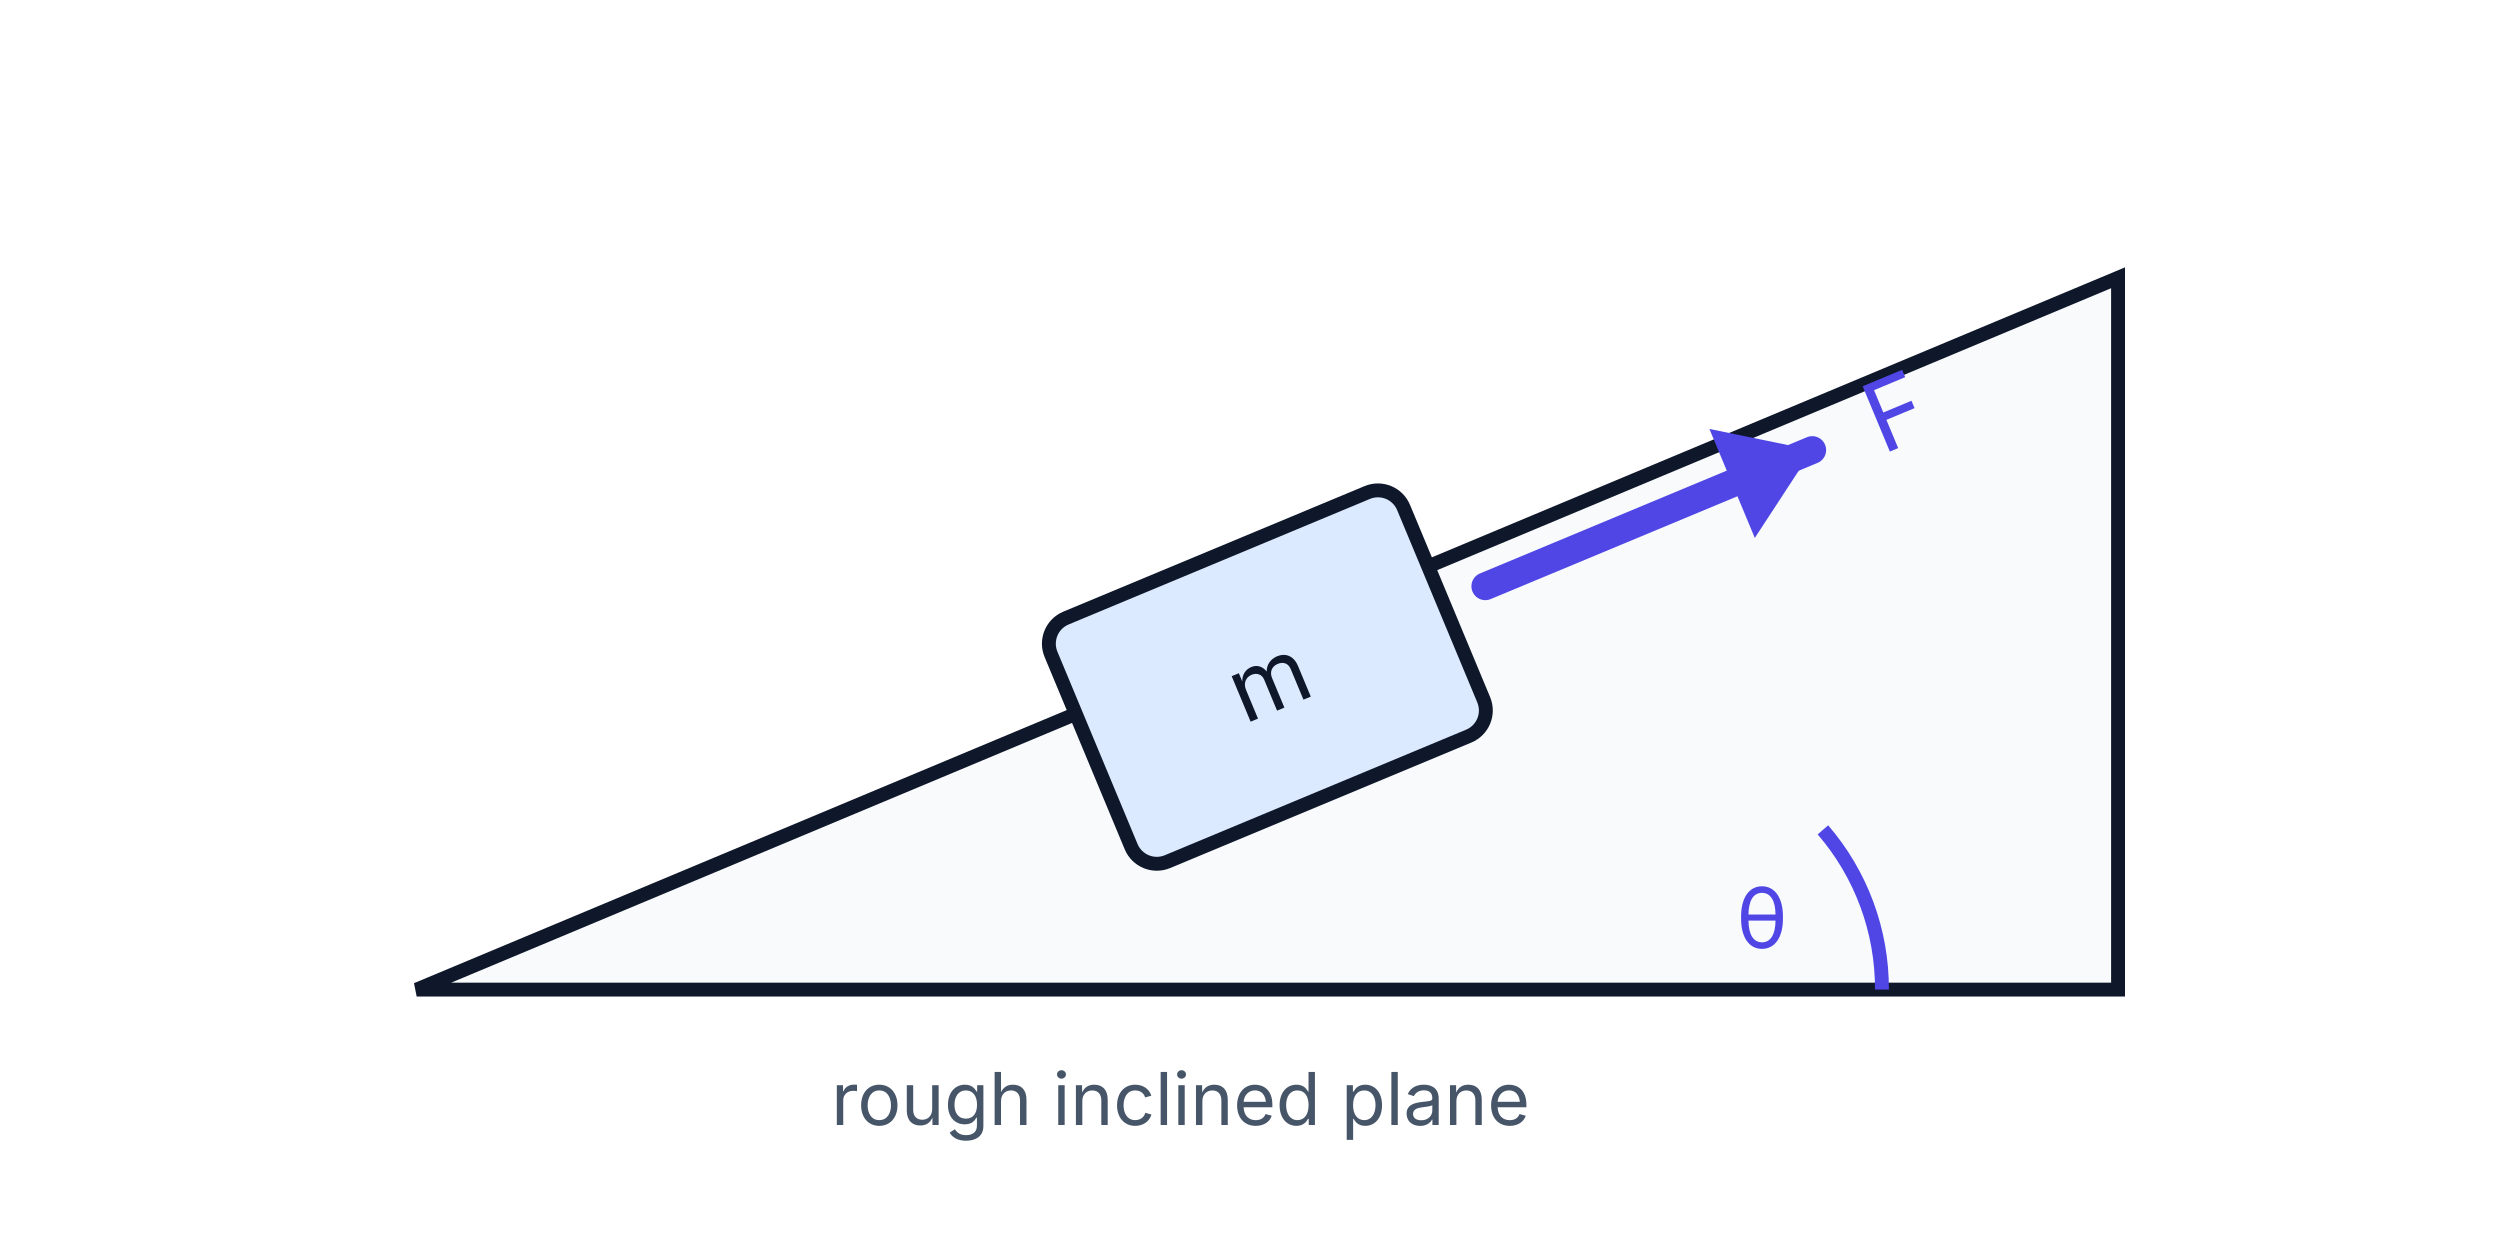
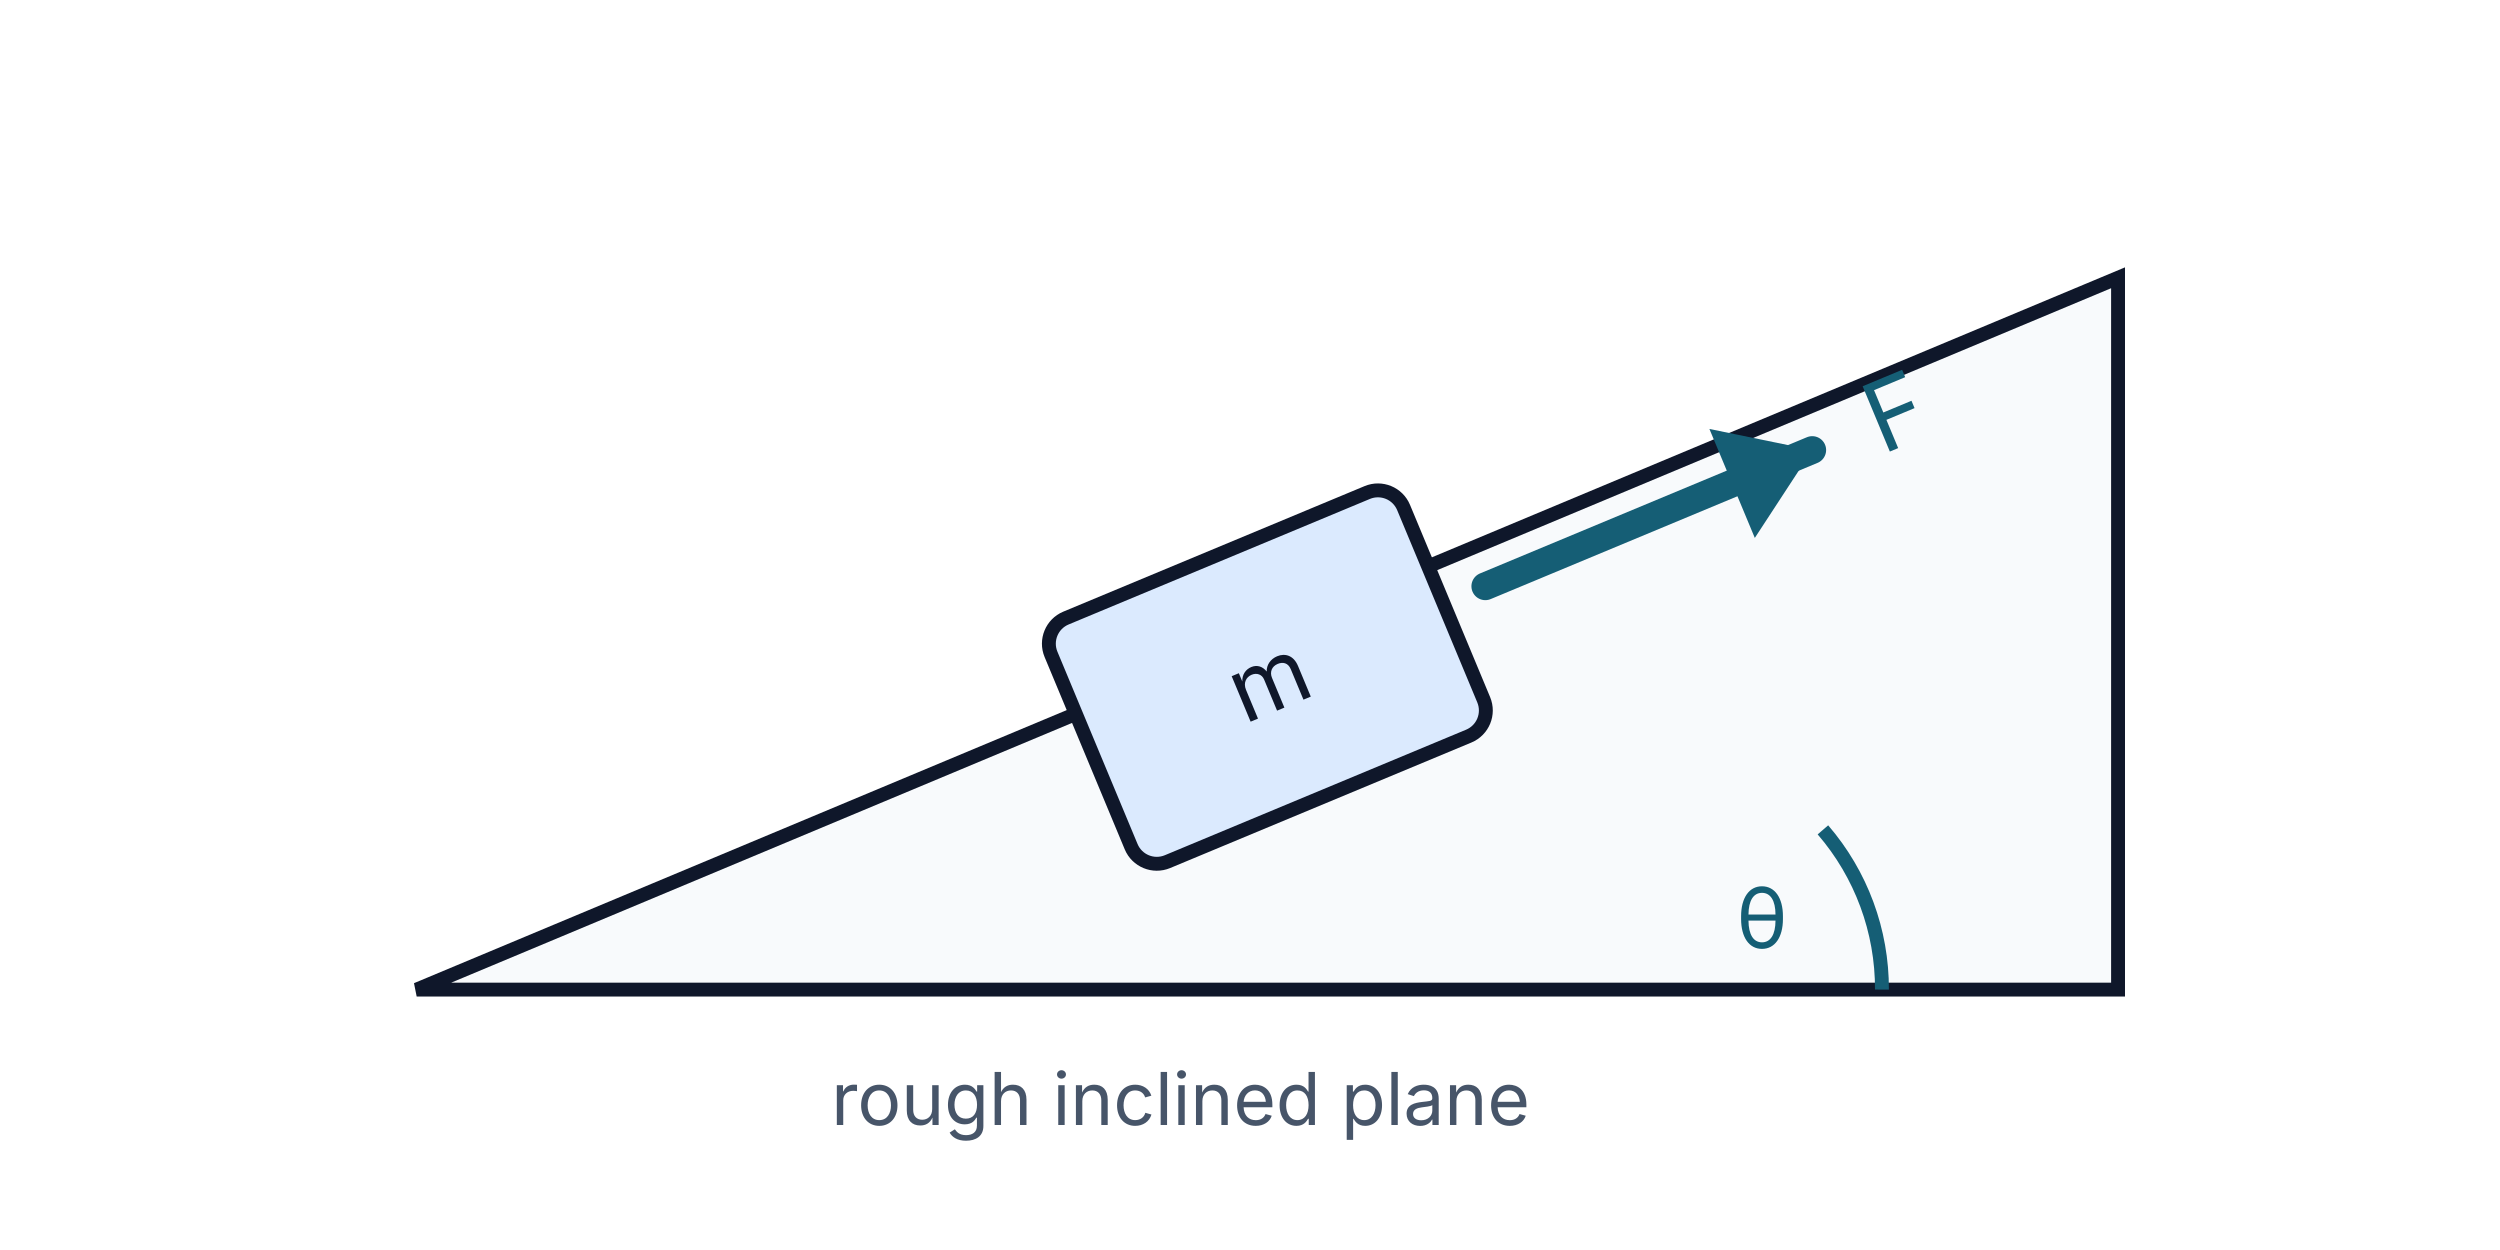
<svg xmlns="http://www.w3.org/2000/svg" viewBox="0 0 720 360" role="img" aria-label="A block moving up an inclined plane">
  <rect width="720" height="360" fill="#ffffff" />
  <path d="M120 285 L610 285 L610 80 Z" fill="#f8fafc" stroke="#0f172a" stroke-width="4" />
  <g transform="translate(365 195) rotate(-22.62)">
    <rect x="-55" y="-38" width="110" height="76" rx="8" fill="#dbeafe" stroke="#0f172a" stroke-width="4" />
    <text x="0" y="10" text-anchor="middle" font-family="Inter, Arial" font-size="26" fill="#0f172a">m</text>
-     <line x1="68" y1="0" x2="170" y2="0" stroke="#4f46e5" stroke-width="8" stroke-linecap="round" />
-     <path d="M170 0 L145 -17 L145 17 Z" fill="#4f46e5" />
-     <text x="188" y="9" font-family="Inter, Arial" font-size="28" fill="#4f46e5">F</text>
+     <line x1="68" y1="0" x2="170" y2="0" stroke="#155E75" stroke-width="8" stroke-linecap="round" />
+     <path d="M170 0 L145 -17 L145 17 Z" fill="#155E75" />
+     <text x="188" y="9" font-family="Inter, Arial" font-size="28" fill="#155E75">F</text>
  </g>
-   <path d="M542 285 A70 70 0 0 0 525 239" fill="none" stroke="#4f46e5" stroke-width="4" />
-   <text x="500" y="273" font-family="Inter, Arial" font-size="24" fill="#4f46e5">θ</text>
+   <path d="M542 285 A70 70 0 0 0 525 239" fill="none" stroke="#155E75" stroke-width="4" />
+   <text x="500" y="273" font-family="Inter, Arial" font-size="24" fill="#155E75">θ</text>
  <text x="340" y="324" text-anchor="middle" font-family="Inter, Arial" font-size="21" fill="#475569">rough inclined plane</text>
</svg>
